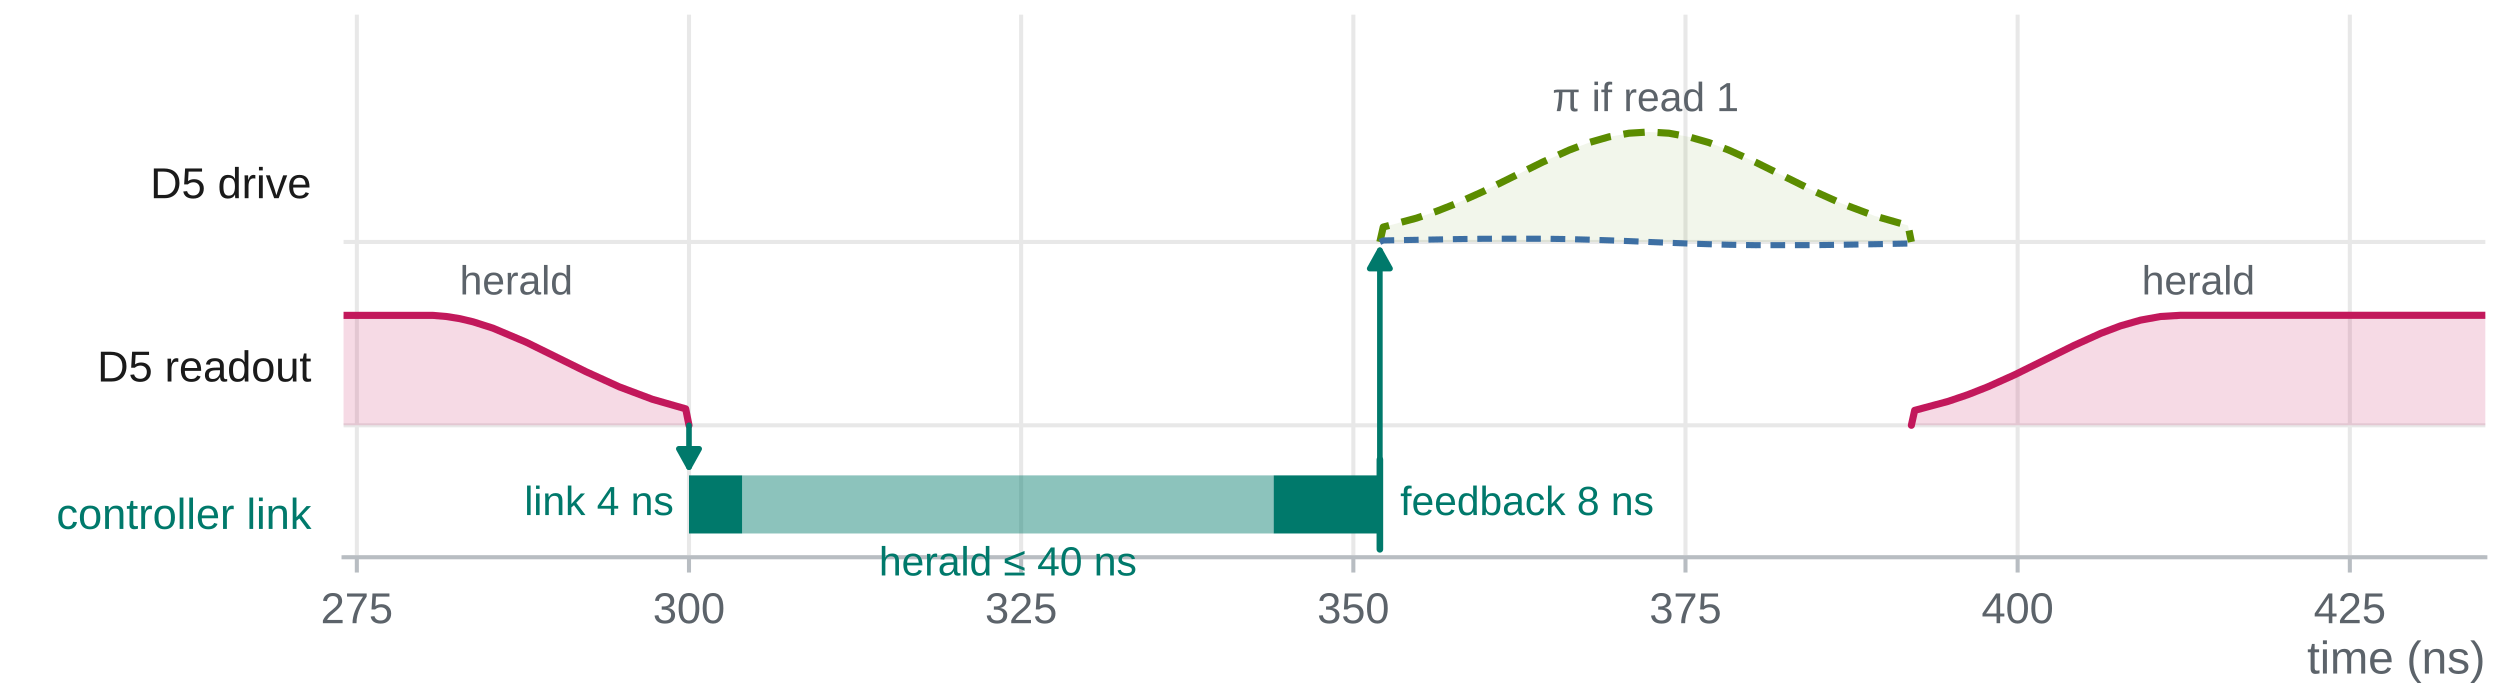
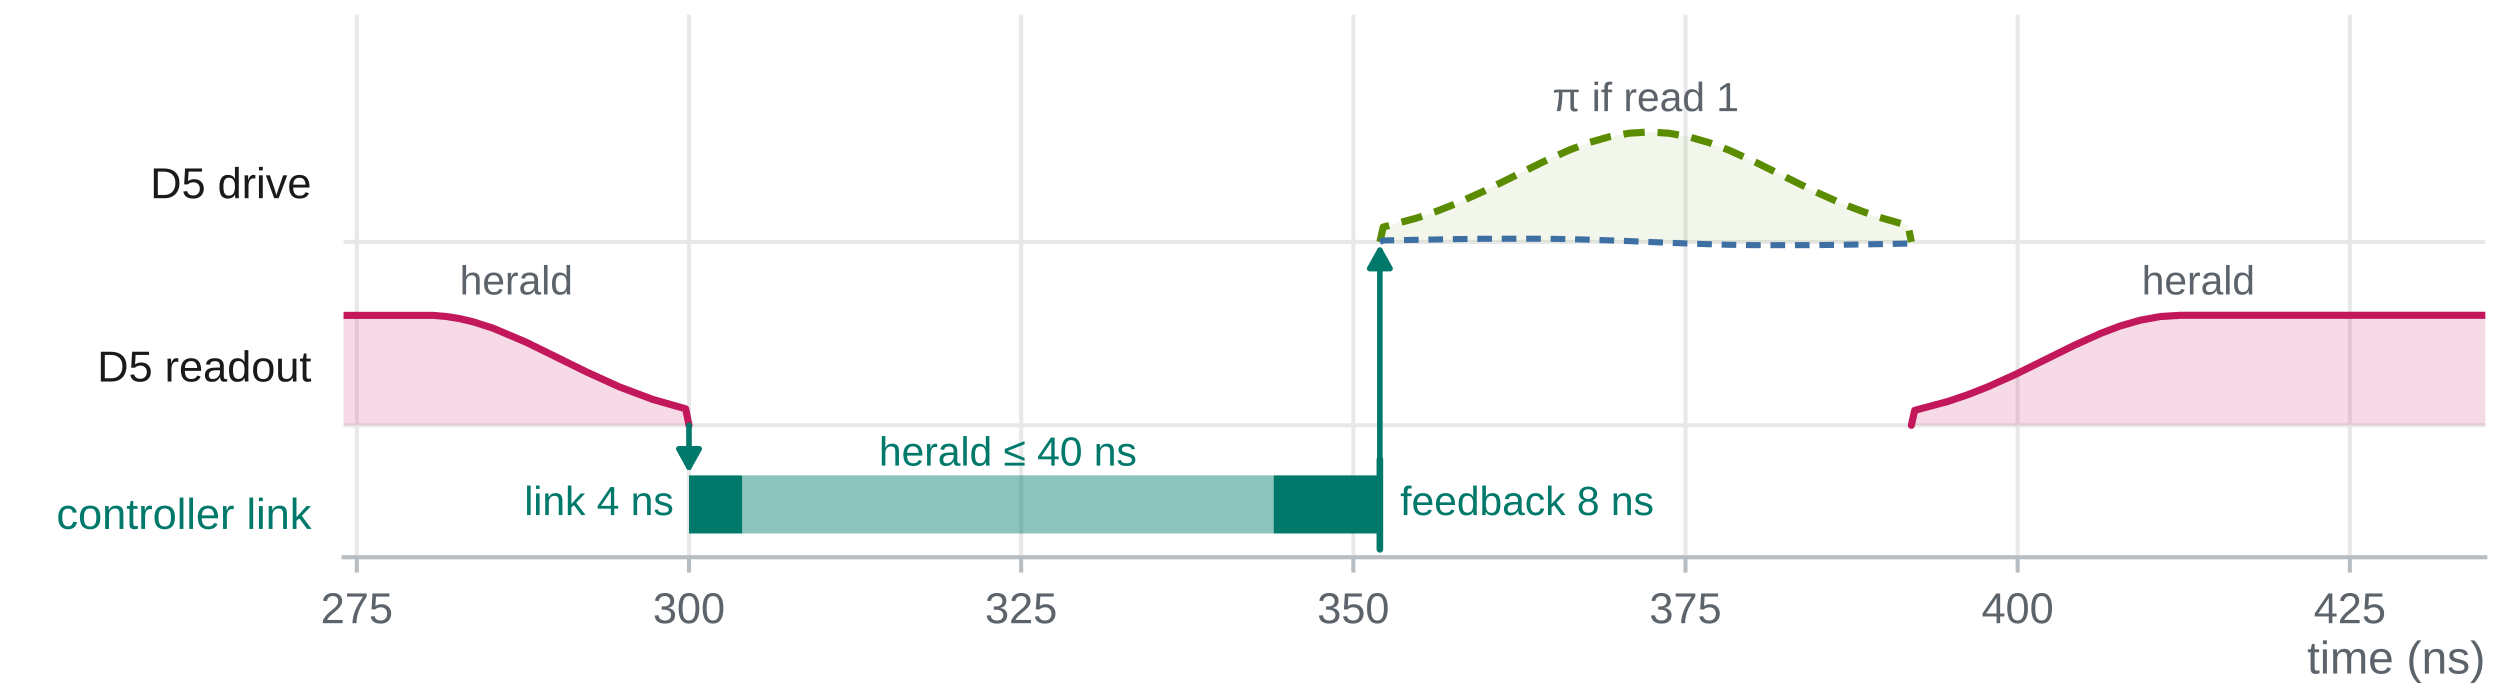
<svg xmlns="http://www.w3.org/2000/svg" xmlns:xlink="http://www.w3.org/1999/xlink" role="img" aria-labelledby="title desc" width="490.97pt" height="137.32pt" viewBox="0 0 490.97 137.32" version="1.1">
  <defs>
    <style type="text/css">*{stroke-linejoin: round; stroke-linecap: butt}</style>
  </defs>
  <g id="figure_1">
    <g id="patch_1">
      <path d="M 0 137.32 L 490.97 137.32 L 490.97 0 L 0 0 L 0 137.32 z " style="fill: none" />
    </g>
    <g id="axes_1">
      <g id="patch_2">
        <path d="M 67.47 109.44 L 488.09 109.44 L 488.09 2.88 L 67.47 2.88 L 67.47 109.44 z " style="fill: none" />
      </g>
      <g id="line2d_1">
        <path d="M 67.47 47.52 L 488.09 47.52 " clip-path="url(#p3cef9e28ad)" style="fill: none; stroke: #e8e8e8; stroke-width: 0.8; stroke-linecap: round" />
      </g>
      <g id="line2d_2">
        <path d="M 67.47 83.52 L 488.09 83.52 " clip-path="url(#p3cef9e28ad)" style="fill: none; stroke: #e8e8e8; stroke-width: 0.8; stroke-linecap: round" />
      </g>
      <g id="line2d_3">
        <path d="M 67.47 109.44 L 488.09 109.44 " clip-path="url(#p3cef9e28ad)" style="fill: none; stroke: #e8e8e8; stroke-width: 0.8; stroke-linecap: round" />
      </g>
      <g id="matplotlib.axis_1">
        <g id="xtick_1">
          <g id="line2d_4">
            <path d="M 70.08 109.44 L 70.08 2.88 " clip-path="url(#p3cef9e28ad)" style="fill: none; stroke: #e8e8e8; stroke-width: 0.8; stroke-linecap: round" />
          </g>
          <g id="line2d_5">
            <defs>
              <path id="m5b935c8b90" d="M 0 0 L 0 3 " style="stroke: #b8bdc2; stroke-width: 0.8" />
            </defs>
            <g>
              <use xlink:href="#m5b935c8b90" x="70.08" y="109.44" style="fill: #b8bdc2; stroke: #b8bdc2; stroke-width: 0.8" />
            </g>
          </g>
          <g id="text_1">
            <text style="font-size: 8.5px; font-family:NVIDIA, Arial, Helvetica, sans-serif; text-anchor: middle; fill: #5c636a" x="70.08" y="122.39" transform="rotate(-0 70.08 122.39)">275</text>
          </g>
        </g>
        <g id="xtick_2">
          <g id="line2d_6">
            <path d="M 135.31 109.44 L 135.31 2.88 " clip-path="url(#p3cef9e28ad)" style="fill: none; stroke: #e8e8e8; stroke-width: 0.8; stroke-linecap: round" />
          </g>
          <g id="line2d_7">
            <g>
              <use xlink:href="#m5b935c8b90" x="135.31" y="109.44" style="fill: #b8bdc2; stroke: #b8bdc2; stroke-width: 0.8" />
            </g>
          </g>
          <g id="text_2">
            <text style="font-size: 8.5px; font-family:NVIDIA, Arial, Helvetica, sans-serif; text-anchor: middle; fill: #5c636a" x="135.31" y="122.39" transform="rotate(-0 135.31 122.39)">300</text>
          </g>
        </g>
        <g id="xtick_3">
          <g id="line2d_8">
            <path d="M 200.54 109.44 L 200.54 2.88 " clip-path="url(#p3cef9e28ad)" style="fill: none; stroke: #e8e8e8; stroke-width: 0.8; stroke-linecap: round" />
          </g>
          <g id="line2d_9">
            <g>
              <use xlink:href="#m5b935c8b90" x="200.54" y="109.44" style="fill: #b8bdc2; stroke: #b8bdc2; stroke-width: 0.8" />
            </g>
          </g>
          <g id="text_3">
            <text style="font-size: 8.5px; font-family:NVIDIA, Arial, Helvetica, sans-serif; text-anchor: middle; fill: #5c636a" x="200.54" y="122.39" transform="rotate(-0 200.54 122.39)">325</text>
          </g>
        </g>
        <g id="xtick_4">
          <g id="line2d_10">
            <path d="M 265.78 109.44 L 265.78 2.88 " clip-path="url(#p3cef9e28ad)" style="fill: none; stroke: #e8e8e8; stroke-width: 0.8; stroke-linecap: round" />
          </g>
          <g id="line2d_11">
            <g>
              <use xlink:href="#m5b935c8b90" x="265.78" y="109.44" style="fill: #b8bdc2; stroke: #b8bdc2; stroke-width: 0.8" />
            </g>
          </g>
          <g id="text_4">
            <text style="font-size: 8.5px; font-family:NVIDIA, Arial, Helvetica, sans-serif; text-anchor: middle; fill: #5c636a" x="265.78" y="122.39" transform="rotate(-0 265.78 122.39)">350</text>
          </g>
        </g>
        <g id="xtick_5">
          <g id="line2d_12">
            <path d="M 331.01 109.44 L 331.01 2.88 " clip-path="url(#p3cef9e28ad)" style="fill: none; stroke: #e8e8e8; stroke-width: 0.8; stroke-linecap: round" />
          </g>
          <g id="line2d_13">
            <g>
              <use xlink:href="#m5b935c8b90" x="331.01" y="109.44" style="fill: #b8bdc2; stroke: #b8bdc2; stroke-width: 0.8" />
            </g>
          </g>
          <g id="text_5">
            <text style="font-size: 8.5px; font-family:NVIDIA, Arial, Helvetica, sans-serif; text-anchor: middle; fill: #5c636a" x="331.01" y="122.39" transform="rotate(-0 331.01 122.39)">375</text>
          </g>
        </g>
        <g id="xtick_6">
          <g id="line2d_14">
            <path d="M 396.24 109.44 L 396.24 2.88 " clip-path="url(#p3cef9e28ad)" style="fill: none; stroke: #e8e8e8; stroke-width: 0.8; stroke-linecap: round" />
          </g>
          <g id="line2d_15">
            <g>
              <use xlink:href="#m5b935c8b90" x="396.24" y="109.44" style="fill: #b8bdc2; stroke: #b8bdc2; stroke-width: 0.8" />
            </g>
          </g>
          <g id="text_6">
            <text style="font-size: 8.5px; font-family:NVIDIA, Arial, Helvetica, sans-serif; text-anchor: middle; fill: #5c636a" x="396.24" y="122.39" transform="rotate(-0 396.24 122.39)">400</text>
          </g>
        </g>
        <g id="xtick_7">
          <g id="line2d_16">
            <path d="M 461.48 109.44 L 461.48 2.88 " clip-path="url(#p3cef9e28ad)" style="fill: none; stroke: #e8e8e8; stroke-width: 0.8; stroke-linecap: round" />
          </g>
          <g id="line2d_17">
            <g>
              <use xlink:href="#m5b935c8b90" x="461.48" y="109.44" style="fill: #b8bdc2; stroke: #b8bdc2; stroke-width: 0.8" />
            </g>
          </g>
          <g id="text_7">
            <text style="font-size: 8.5px; font-family:NVIDIA, Arial, Helvetica, sans-serif; text-anchor: middle; fill: #5c636a" x="461.48" y="122.39" transform="rotate(-0 461.48 122.39)">425</text>
          </g>
        </g>
        <g id="text_8">
          <text style="font-size: 9px; font-family:NVIDIA, Arial, Helvetica, sans-serif; text-anchor: end; fill: #5c636a" x="488.09" y="132.27" transform="rotate(-0 488.09 132.27)">time (ns)</text>
        </g>
      </g>
      <g id="matplotlib.axis_2" />
      <g id="FillBetweenPolyCollection_1">
        <path d="M -647.48 83.52 L -647.48 83.52 L -646.83 83.52 L -640.30 83.52 L -636.39 83.52 L -632.48 83.52 L -627.26 83.52 L -615.52 83.52 L -610.30 83.52 L -606.38 83.52 L -602.47 83.52 L -598.56 83.52 L -594.64 83.52 L 85.08 83.52 L 87.69 83.52 L 90.30 83.52 L 92.91 83.52 L 96.82 83.52 L 103.34 83.52 L 115.09 83.52 L 121.61 83.52 L 128.13 83.52 L 134.66 83.52 L 135.31 83.52 L 135.31 83.52 L 135.31 83.52 L 134.66 80.29 L 128.13 78.42 L 121.61 75.97 L 115.09 73.00 L 103.34 67.21 L 96.82 64.45 L 92.91 63.20 L 90.30 62.58 L 87.69 62.16 L 85.08 61.94 L -594.64 61.92 L -598.56 62.16 L -602.47 62.87 L -606.38 63.99 L -610.30 65.47 L -615.52 67.83 L -627.26 73.63 L -632.48 75.97 L -636.39 77.51 L -640.30 78.84 L -646.83 80.59 L -647.48 83.52 z " clip-path="url(#p3cef9e28ad)" style="fill: #c2185b; fill-opacity: 0.16" />
      </g>
      <g id="FillBetweenPolyCollection_2">
        <defs>
          <path id="m9e6f89fcbf" d="M 270.99 -89.80 L 270.99 -89.80 L 271.65 -89.80 L 278.17 -89.80 L 282.08 -89.80 L 286.00 -89.80 L 291.22 -89.80 L 302.96 -89.80 L 308.18 -89.80 L 312.09 -89.80 L 316.01 -89.80 L 319.92 -89.80 L 323.83 -89.80 L 327.75 -89.80 L 331.66 -89.80 L 335.58 -89.80 L 339.49 -89.80 L 344.71 -89.80 L 356.45 -89.80 L 361.67 -89.80 L 368.19 -89.80 L 374.72 -89.80 L 375.37 -89.80 L 375.37 -89.80 L 375.37 -89.80 L 374.72 -93.04 L 368.19 -94.91 L 361.67 -97.37 L 356.45 -99.70 L 344.71 -105.49 L 339.49 -107.85 L 335.58 -109.32 L 331.66 -110.45 L 327.75 -111.15 L 323.83 -111.40 L 319.92 -111.15 L 316.01 -110.45 L 312.09 -109.32 L 308.18 -107.85 L 302.96 -105.49 L 291.22 -99.70 L 286.00 -97.37 L 282.08 -95.82 L 278.17 -94.49 L 271.65 -92.73 L 270.99 -89.80 z " />
        </defs>
        <g clip-path="url(#p3cef9e28ad)">
          <use xlink:href="#m9e6f89fcbf" x="0" y="137.32" style="fill: #5b8c00; fill-opacity: 0.08" />
        </g>
      </g>
      <g id="FillBetweenPolyCollection_3">
        <path d="M 375.37 83.52 L 375.37 83.52 L 376.02 83.52 L 382.54 83.52 L 386.46 83.52 L 390.37 83.52 L 395.59 83.52 L 407.33 83.52 L 412.55 83.52 L 416.46 83.52 L 420.38 83.52 L 424.29 83.52 L 428.21 83.52 L 1107.94 83.52 L 1110.55 83.52 L 1113.16 83.52 L 1115.76 83.52 L 1119.68 83.52 L 1126.20 83.52 L 1137.94 83.52 L 1144.47 83.52 L 1150.99 83.52 L 1157.51 83.52 L 1158.17 83.52 L 1158.17 83.52 L 1158.17 83.52 L 1157.51 80.29 L 1150.99 78.42 L 1144.47 75.97 L 1137.94 73.00 L 1126.20 67.21 L 1119.68 64.45 L 1115.76 63.20 L 1113.16 62.58 L 1110.55 62.16 L 1107.94 61.94 L 428.21 61.92 L 424.29 62.16 L 420.38 62.87 L 416.46 63.99 L 412.55 65.47 L 407.33 67.83 L 395.59 73.63 L 390.37 75.97 L 386.46 77.51 L 382.54 78.84 L 376.02 80.59 L 375.37 83.52 z " clip-path="url(#p3cef9e28ad)" style="fill: #c2185b; fill-opacity: 0.16" />
      </g>
      <g id="patch_3">
        <path d="M 135.31 104.77 L 145.75 104.77 L 145.75 93.36 L 135.31 93.36 z " clip-path="url(#p3cef9e28ad)" style="fill: #00796b" />
      </g>
      <g id="patch_4">
        <path d="M 145.75 104.77 L 250.12 104.77 L 250.12 93.36 L 145.75 93.36 z " clip-path="url(#p3cef9e28ad)" style="fill: #00796b; opacity: 0.45" />
      </g>
      <g id="patch_5">
        <path d="M 250.12 104.77 L 270.99 104.77 L 270.99 93.36 L 250.12 93.36 z " clip-path="url(#p3cef9e28ad)" style="fill: #00796b" />
      </g>
      <g id="line2d_18">
        <path d="M -1 61.94 L 85.08 61.94 L 87.69 62.16 L 90.30 62.58 L 92.91 63.20 L 96.82 64.45 L 103.34 67.21 L 115.09 73.00 L 121.61 75.97 L 128.13 78.42 L 134.66 80.29 L 135.31 83.52 " clip-path="url(#p3cef9e28ad)" style="fill: none; stroke: #c2185b; stroke-width: 1.4; stroke-linecap: round" />
      </g>
      <g id="line2d_19">
        <path d="M 270.99 47.52 L 271.65 44.59 L 278.17 42.84 L 282.08 41.51 L 286.00 39.97 L 291.22 37.63 L 302.96 31.83 L 308.18 29.47 L 312.09 27.99 L 316.01 26.87 L 319.92 26.16 L 323.83 25.92 L 327.75 26.16 L 331.66 26.87 L 335.58 27.99 L 339.49 29.47 L 344.71 31.83 L 356.45 37.63 L 361.67 39.97 L 368.19 42.42 L 374.72 44.29 L 375.37 47.52 " clip-path="url(#p3cef9e28ad)" style="fill: none; stroke-dasharray: 4.2,2.52; stroke-dashoffset: 0; stroke: #5b8c00; stroke-width: 1.4" />
      </g>
      <g id="line2d_20">
        <path d="M 270.99 47.52 L 271.65 47.22 L 278.17 47.10 L 282.08 47.03 L 286.00 46.96 L 291.22 46.89 L 302.96 46.88 L 308.18 46.96 L 312.09 47.07 L 316.01 47.20 L 319.92 47.35 L 323.83 47.52 L 327.75 47.68 L 331.66 47.83 L 335.58 47.96 L 339.49 48.07 L 344.71 48.15 L 356.45 48.14 L 361.67 48.07 L 368.19 47.96 L 374.72 47.83 L 375.37 47.52 " clip-path="url(#p3cef9e28ad)" style="fill: none; stroke-dasharray: 2.88,1.92; stroke-dashoffset: 0; stroke: #3d6fa3; stroke-width: 1.2" />
      </g>
      <g id="line2d_21">
        <path d="M 375.37 83.52 L 376.02 80.59 L 382.54 78.84 L 386.46 77.51 L 390.37 75.97 L 395.59 73.63 L 407.33 67.83 L 412.55 65.47 L 416.46 63.99 L 420.38 62.87 L 424.29 62.16 L 428.21 61.92 L 491.97 61.92 " clip-path="url(#p3cef9e28ad)" style="fill: none; stroke: #c2185b; stroke-width: 1.4; stroke-linecap: round" />
      </g>
      <g id="line2d_22">
        <path d="M 270.99 107.88 L 270.99 90.25 " clip-path="url(#p3cef9e28ad)" style="fill: none; stroke: #00796b; stroke-width: 1.3; stroke-linecap: round" />
      </g>
      <g id="patch_6">
        <path d="M 67.47 109.44 L 488.09 109.44 " style="fill: none; stroke: #b8bdc2; stroke-width: 0.8; stroke-linejoin: miter; stroke-linecap: square" />
      </g>
      <g id="text_9">
        <text style="font-size: 8.5px; font-family:NVIDIA, Arial, Helvetica, sans-serif; text-anchor: end; fill: #1a1a1a" x="61.16" y="38.92" transform="rotate(-0 61.16 38.92)">D5 drive</text>
      </g>
      <g id="text_10">
        <text style="font-size: 8.5px; font-family:NVIDIA, Arial, Helvetica, sans-serif; text-anchor: end; fill: #1a1a1a" x="61.16" y="74.92" transform="rotate(-0 61.16 74.92)">D5 readout</text>
      </g>
      <g id="text_11">
        <text style="font-size: 8.5px; font-family:NVIDIA, Arial, Helvetica, sans-serif; text-anchor: end; fill: #00796b" x="61.16" y="103.87" transform="rotate(-0 61.16 103.87)">controller link</text>
      </g>
      <g id="text_12">
        <text style="font-size: 8px; font-family:NVIDIA, Arial, Helvetica, sans-serif; text-anchor: middle; fill: #5c636a" x="101.39" y="57.83" transform="rotate(-0 101.39 57.83)">herald</text>
      </g>
      <g id="text_13">
        <text style="font-size: 8px; font-family:NVIDIA, Arial, Helvetica, sans-serif; text-anchor: middle; fill: #5c636a" x="323.18" y="21.83" transform="rotate(-0 323.18 21.83)">π if read 1</text>
      </g>
      <g id="text_14">
        <text style="font-size: 8px; font-family:NVIDIA, Arial, Helvetica, sans-serif; text-anchor: middle; fill: #5c636a" x="431.73" y="57.83" transform="rotate(-0 431.73 57.83)">herald</text>
      </g>
      <g id="text_15">
        <text style="font-size: 8px; font-family:NVIDIA, Arial, Helvetica, sans-serif; text-anchor: end; fill: #00796b" x="132.31" y="101.15" transform="rotate(-0 132.31 101.15)">link 4 ns</text>
      </g>
      <g id="text_16">
-         <text style="font-size: 8px; font-family:NVIDIA, Arial, Helvetica, sans-serif; text-anchor: middle; fill: #00796b" x="197.93" y="113.01" transform="rotate(-0 197.93 113.01)">herald ≤ 40 ns</text>
+         <text style="font-size: 8px; font-family:NVIDIA, Arial, Helvetica, sans-serif; text-anchor: middle; fill: #00796b" x="197.93" y="91.44" transform="rotate(-0 197.93 91.44)">herald ≤ 40 ns</text>
      </g>
      <g id="text_17">
        <text style="font-size: 8px; font-family:NVIDIA, Arial, Helvetica, sans-serif; text-anchor: start; fill: #00796b" x="274.99" y="101.15" transform="rotate(-0 274.99 101.15)">feedback 8 ns</text>
      </g>
      <g id="patch_7">
        <path d="M 135.31 83.52 Q 135.31 88.19 135.31 91.74 " clip-path="url(#p3cef9e28ad)" style="fill: none; stroke: #00796b; stroke-width: 1.1; stroke-linecap: round" />
        <path d="M 137.31 88.14 L 135.31 91.74 L 133.31 88.14 z " clip-path="url(#p3cef9e28ad)" style="fill: #00796b; stroke: #00796b; stroke-width: 1.1; stroke-linecap: round" />
      </g>
      <g id="patch_8">
        <path d="M 270.99 90.25 Q 270.99 69.13 270.99 49.15 " clip-path="url(#p3cef9e28ad)" style="fill: none; stroke: #00796b; stroke-width: 1.1; stroke-linecap: round" />
        <path d="M 268.99 52.75 L 270.99 49.15 L 272.99 52.75 z " clip-path="url(#p3cef9e28ad)" style="fill: #00796b; stroke: #00796b; stroke-width: 1.1; stroke-linecap: round" />
      </g>
    </g>
  </g>
  <defs>
    <clipPath id="p3cef9e28ad">
      <rect x="67.47" y="2.88" width="420.62" height="106.56" />
    </clipPath>
  </defs>
</svg>
